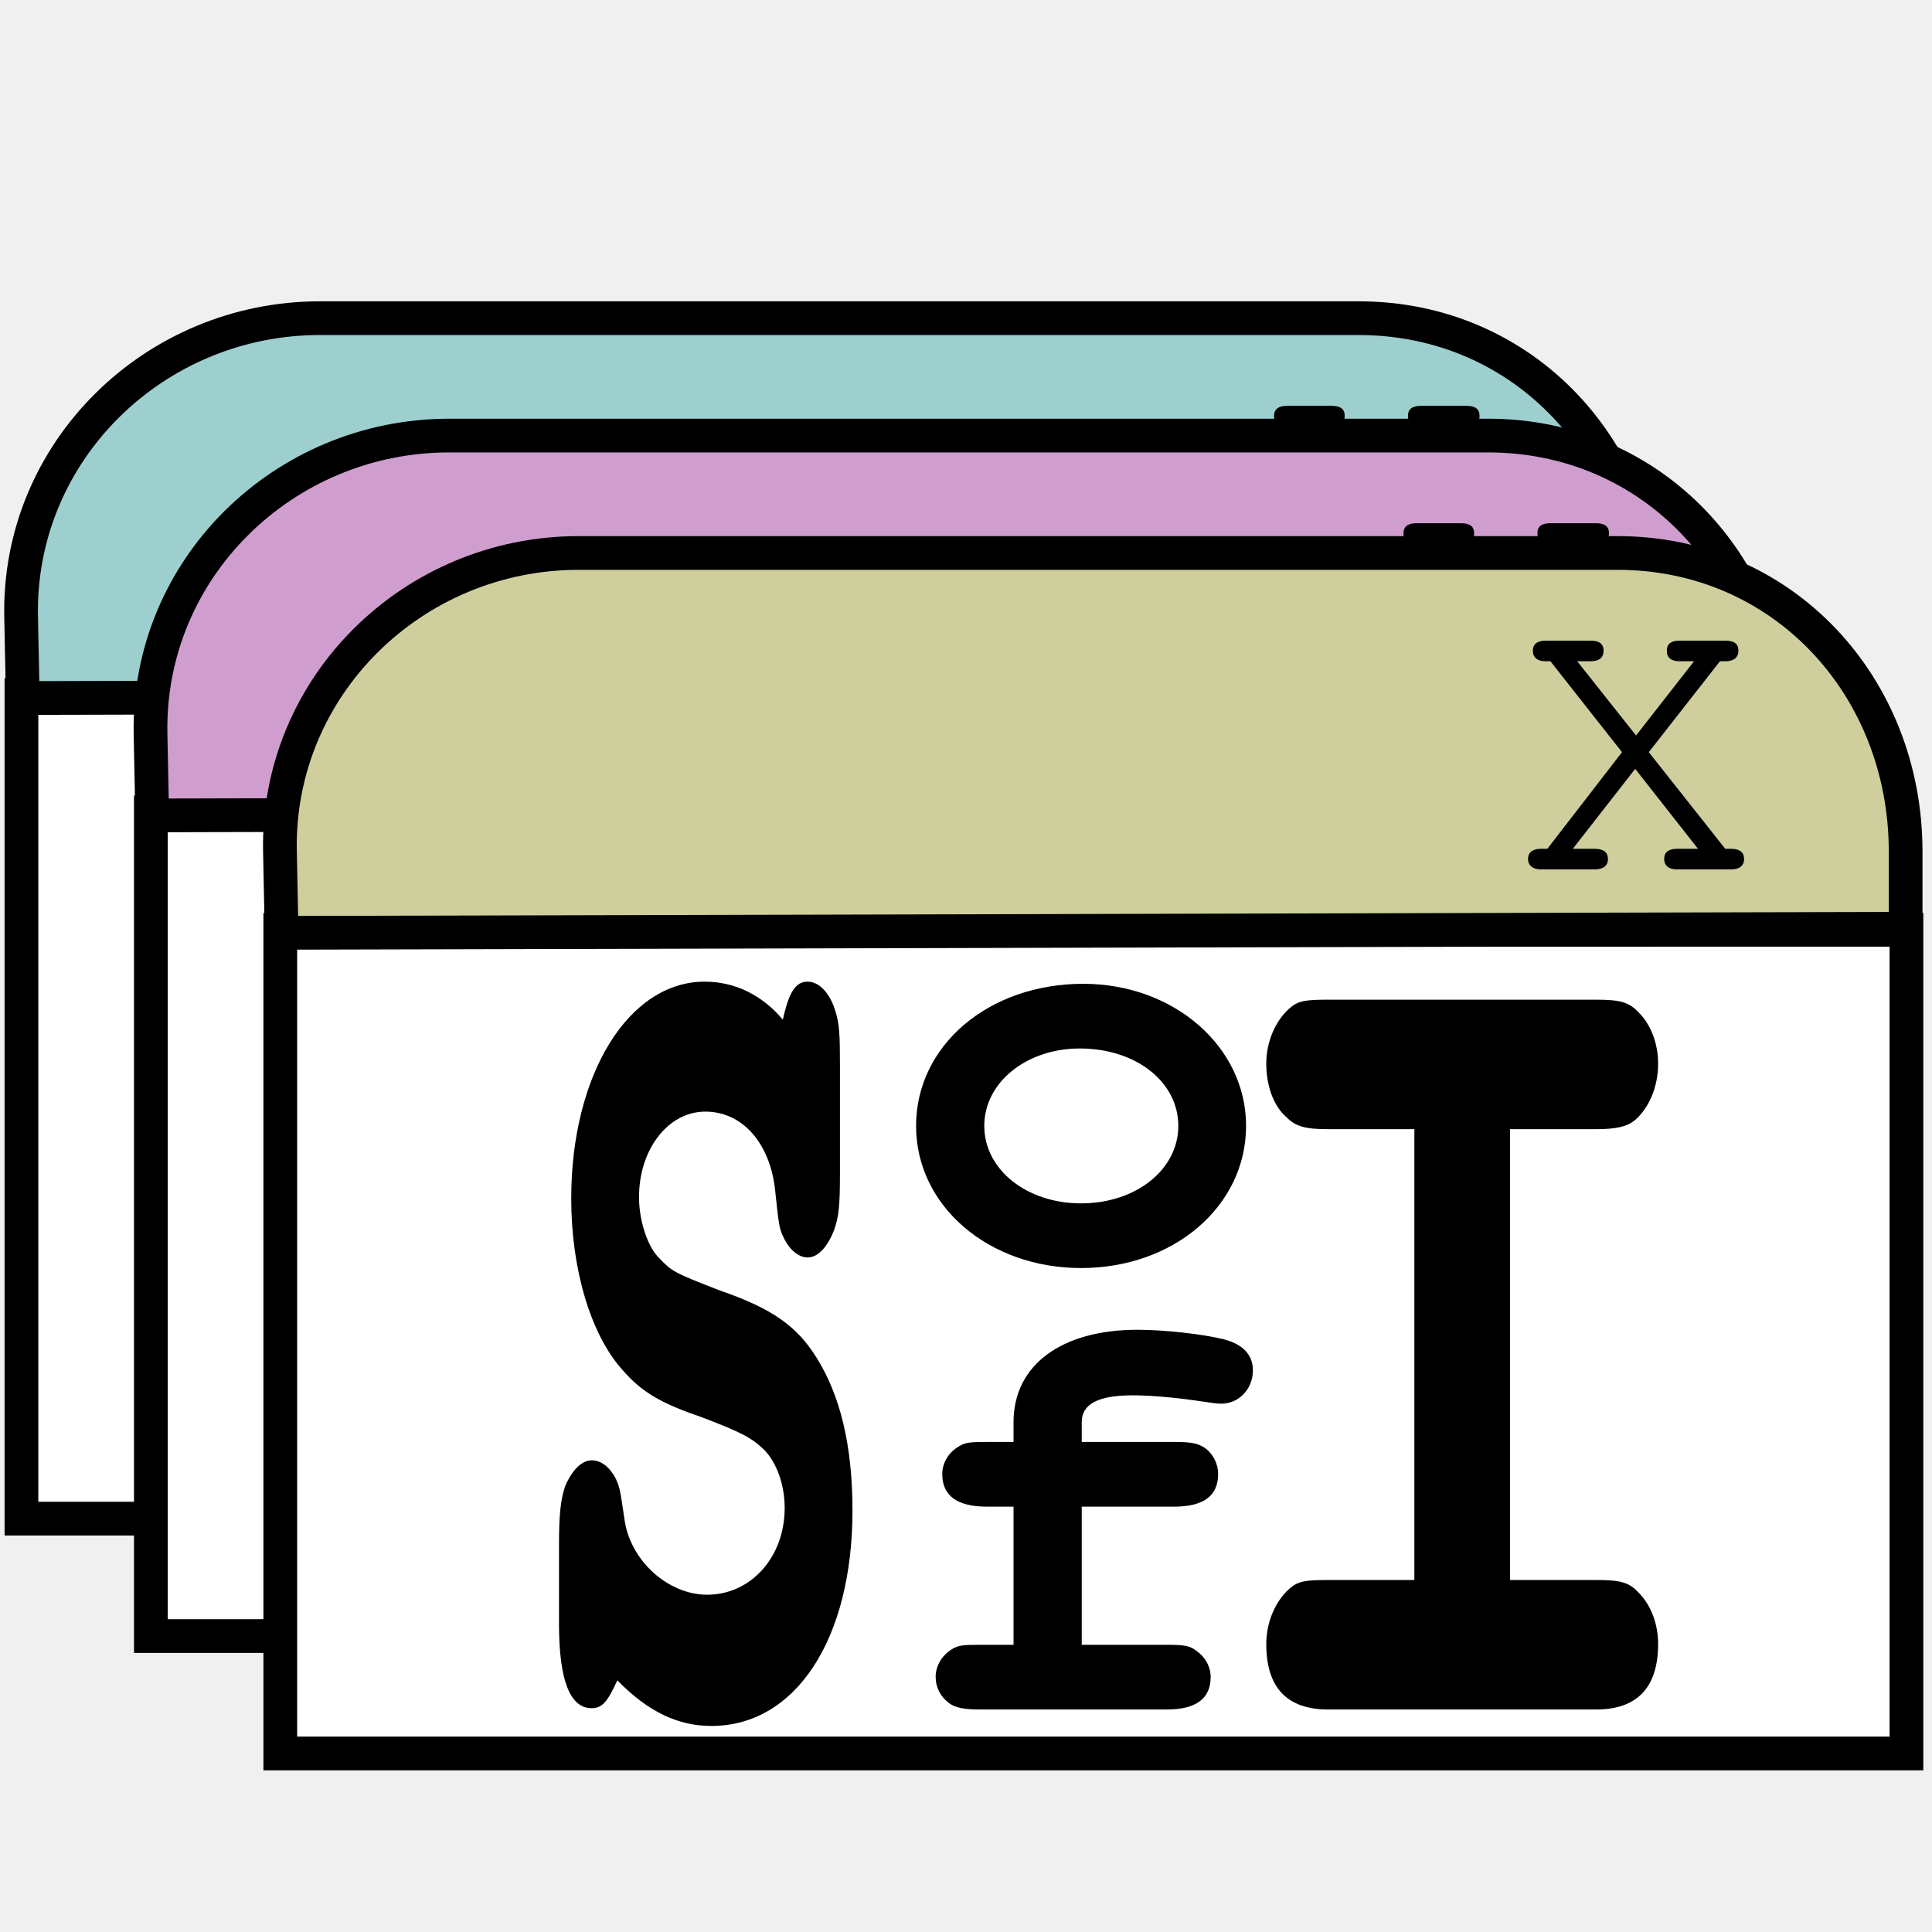
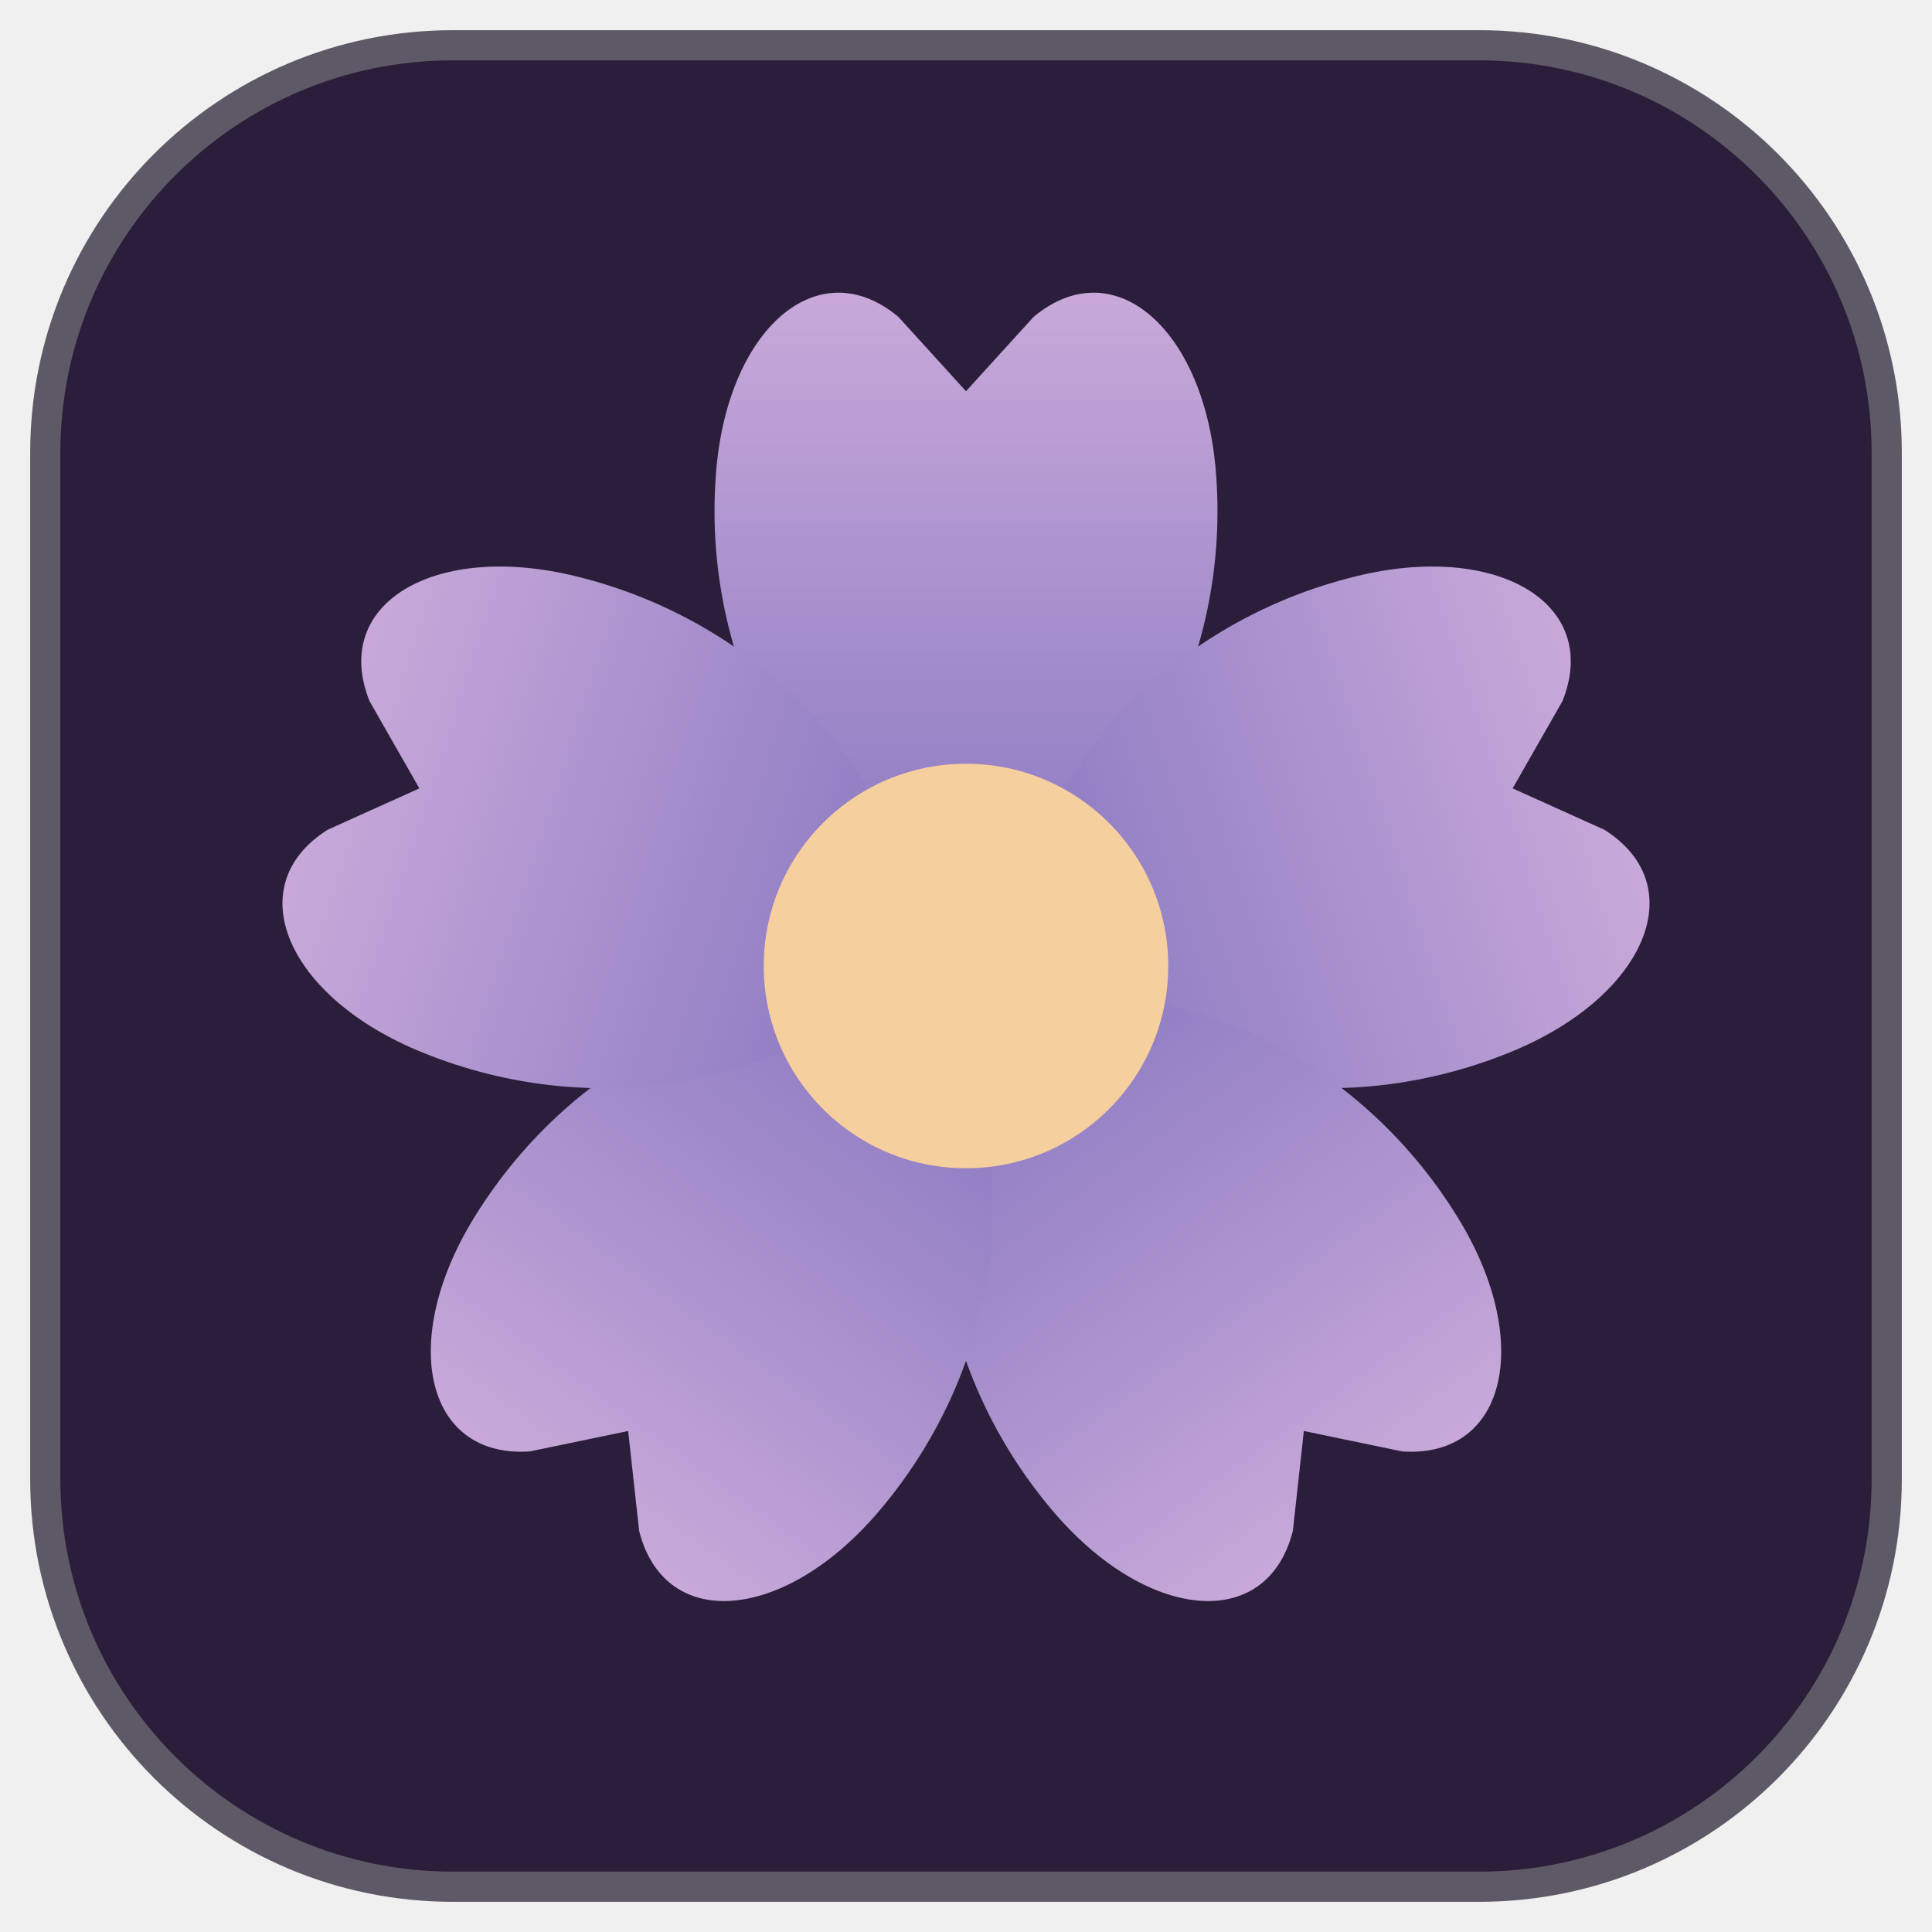
- <svg xmlns="http://www.w3.org/2000/svg" width="64" height="64" id="svg4700" version="1.1" viewBox="0 0 64 64">
-   <defs id="defs4702" />
-   <g id="layer1" style="display:inline;opacity:1">
-     <flowRoot xml:space="preserve" id="flowRoot5454" style="font-style:normal;font-weight:normal;font-size:40px;line-height:125%;font-family:sans-serif;letter-spacing:0px;word-spacing:0px;fill:#000000;fill-opacity:1;stroke:none;stroke-width:1px;stroke-linecap:butt;stroke-linejoin:miter;stroke-opacity:1">
-       <flowRegion id="flowRegion5456">
-         <rect id="rect5458" width="35.5" height="42.75" x="-104" y="-11.75" />
-       </flowRegion>
-       <flowPara id="flowPara5460">Rr</flowPara>
-     </flowRoot>
-     <g id="g5757" transform="matrix(0.9310257,0,0,0.9310257,67.74171,11.01478)">
-       <rect y="12.897" x="-71.997" height="29.306" width="57.86" id="rect5636" style="fill:#ffffff;fill-opacity:1;stroke:#000000;stroke-width:1.2;stroke-miterlimit:4;stroke-dasharray:none;stroke-opacity:1" />
-       <path id="rect5638" d="m -61.382,-0.51 36.965,0 c 5.887,0 10.251,4.74 10.251,10.627 l 0,2.744 -57.784,0.144 -0.059,-2.888 c -0.12,-5.886 4.74,-10.627 10.627,-10.627 z" style="fill:#9ecfcf;fill-opacity:1;stroke:#000000;stroke-width:1.2;stroke-miterlimit:4;stroke-dasharray:none;stroke-opacity:1" />
-       <text id="text5672" y="10.75" x="-28.102" style="font-style:normal;font-weight:normal;font-size:14.467px;line-height:125%;font-family:sans-serif;letter-spacing:0px;word-spacing:0px;display:inline;fill:#000000;fill-opacity:1;stroke:none;stroke-width:1px;stroke-linecap:butt;stroke-linejoin:miter;stroke-opacity:1" xml:space="preserve">
-         <tspan style="font-style:normal;font-variant:normal;font-weight:normal;font-stretch:normal;font-family:'Nimbus Mono L';-inkscape-font-specification:'Nimbus Mono L'" y="10.75" x="-28.102" id="tspan5674">X</tspan>
-       </text>
-     </g>
+ <svg xmlns="http://www.w3.org/2000/svg" width="64" height="64" viewBox="0 0 64 64" role="img" aria-label="Sofi">
+   <defs>
+     <linearGradient id="petal" gradientUnits="userSpaceOnUse" x1="32" y1="29" x2="32" y2="10">
+       <stop offset="0" stop-color="#8e7cc3" />
+       <stop offset="1" stop-color="#cfaedc" />
+     </linearGradient>
+   </defs>
+   <rect x="1.5" y="1.5" width="61" height="61" rx="13.5" fill="#2b1e3a" stroke="#5e5966" stroke-width="1" />
+   <g fill="url(#petal)" transform="translate(32 32) scale(1.12) translate(-32 -32)">
+     <path d="M31 30 C27 28 24.2 23 24.6 17.5 C24.9 13.2 27.6 10.8 30 12.8 L32 15 L34 12.8              C36.4 10.8 39.1 13.2 39.4 17.5 C39.8 23 37 28 33 30 Z" />
+     <path d="M31 30 C27 28 24.2 23 24.6 17.5 C24.9 13.2 27.6 10.8 30 12.8 L32 15 L34 12.8              C36.4 10.8 39.1 13.2 39.4 17.5 C39.8 23 37 28 33 30 Z" transform="rotate(72 32 32)" />
+     <path d="M31 30 C27 28 24.2 23 24.6 17.5 C24.9 13.2 27.6 10.8 30 12.8 L32 15 L34 12.8              C36.4 10.8 39.1 13.2 39.4 17.5 C39.8 23 37 28 33 30 Z" transform="rotate(144 32 32)" />
+     <path d="M31 30 C27 28 24.2 23 24.6 17.5 C24.9 13.2 27.6 10.8 30 12.8 L32 15 L34 12.8              C36.4 10.8 39.1 13.2 39.4 17.5 C39.8 23 37 28 33 30 Z" transform="rotate(216 32 32)" />
+     <path d="M31 30 C27 28 24.2 23 24.6 17.5 C24.9 13.2 27.6 10.8 30 12.8 L32 15 L34 12.8              C36.4 10.8 39.1 13.2 39.4 17.5 C39.8 23 37 28 33 30 Z" transform="rotate(288 32 32)" />
  </g>
-   <g id="layer2" style="display:inline">
-     <g id="g5765" transform="matrix(0.9310257,0,0,0.9310257,67.88676,11.15321)">
-       <rect y="16.926" x="-67.548" height="29.306" width="57.86" id="rect5636-8" style="fill:#ffffff;fill-opacity:1;stroke:#000000;stroke-width:1.2;stroke-miterlimit:4;stroke-dasharray:none;stroke-opacity:1" />
-       <path id="rect5638-3" d="m -56.933,3.518 36.965,0 c 5.887,0 10.251,4.74 10.251,10.627 l 0,2.744 -57.784,0.144 -0.059,-2.888 C -67.68,8.259 -62.821,3.518 -56.933,3.518 Z" style="fill:#cf9ecf;fill-opacity:1;stroke:#000000;stroke-width:1.2;stroke-miterlimit:4;stroke-dasharray:none;stroke-opacity:1" />
-       <text id="text5672-2" y="14.779" x="-23.654" style="font-style:normal;font-weight:normal;font-size:14.467px;line-height:125%;font-family:sans-serif;letter-spacing:0px;word-spacing:0px;display:inline;fill:#000000;fill-opacity:1;stroke:none;stroke-width:1px;stroke-linecap:butt;stroke-linejoin:miter;stroke-opacity:1" xml:space="preserve">
-         <tspan style="font-style:normal;font-variant:normal;font-weight:normal;font-stretch:normal;font-family:'Nimbus Mono L';-inkscape-font-specification:'Nimbus Mono L'" y="14.779" x="-23.654" id="tspan5674-4">X</tspan>
-       </text>
-     </g>
-   </g>
-   <g id="layer3" style="display:inline">
-     <g id="g5791" transform="matrix(0.9310257,0,0,0.9310257,68.33307,11.55133)">
-       <rect y="20.676" x="-63.423" height="29.306" width="57.86" id="rect5636-8-7" style="fill:#ffffff;fill-opacity:1;stroke:#000000;stroke-width:1.2;stroke-miterlimit:4;stroke-dasharray:none;stroke-opacity:1" />
-       <path id="rect5638-3-0" d="m -52.808,7.268 36.965,0 c 5.887,0 10.251,4.74 10.251,10.627 l 0,2.744 -57.784,0.144 -0.059,-2.888 C -63.555,12.009 -58.696,7.268 -52.808,7.268 Z" style="fill:#cfcf9e;fill-opacity:1;stroke:#000000;stroke-width:1.2;stroke-miterlimit:4;stroke-dasharray:none;stroke-opacity:1" />
-       <text id="text5672-2-9" y="18.529" x="-19.529" style="font-style:normal;font-weight:normal;font-size:14.467px;line-height:125%;font-family:sans-serif;letter-spacing:0px;word-spacing:0px;display:inline;fill:#000000;fill-opacity:1;stroke:none;stroke-width:1px;stroke-linecap:butt;stroke-linejoin:miter;stroke-opacity:1" xml:space="preserve">
-         <tspan style="font-style:normal;font-variant:normal;font-weight:normal;font-stretch:normal;font-family:'Nimbus Mono L';-inkscape-font-specification:'Nimbus Mono L'" y="18.529" x="-19.529" id="tspan5674-4-7">X</tspan>
-       </text>
-     </g>
-   </g>
-   <g id="layer4" style="display:inline">
-     <g id="g5615" transform="matrix(0.9328548,0,0,0.9328548,2.752052,8.408399)">
-       <text transform="scale(0.6940285,1.440863)" id="text5462" y="35.876" x="22.554" style="font-style:normal;font-weight:normal;font-size:15.513px;line-height:125%;font-family:sans-serif;letter-spacing:0px;word-spacing:0px;fill:#000000;fill-opacity:1;stroke:none;stroke-width:1px;stroke-linecap:butt;stroke-linejoin:miter;stroke-opacity:1" xml:space="preserve">
-         <tspan dx="0" style="font-style:normal;font-variant:normal;font-weight:bold;font-stretch:normal;font-size:31.026px;font-family:'Nimbus Mono L';-inkscape-font-specification:'Nimbus Mono L';word-spacing:0px" y="35.876" x="22.554" id="tspan5464">S</tspan>
-       </text>
-       <g transform="translate(-0.267413,0)" id="g5609">
-         <text xml:space="preserve" style="font-style:normal;font-weight:normal;font-size:22.352px;line-height:125%;font-family:sans-serif;letter-spacing:0px;word-spacing:0px;fill:#000000;fill-opacity:1;stroke:none;stroke-width:1px;stroke-linecap:butt;stroke-linejoin:miter;stroke-opacity:1" x="29.003" y="35.688" id="text5466">
-           <tspan style="font-style:normal;font-variant:normal;font-weight:bold;font-stretch:normal;font-family:'Nimbus Mono L';-inkscape-font-specification:'Nimbus Mono L'" id="tspan5468" x="29.003" y="35.688">o</tspan>
-         </text>
-         <text xml:space="preserve" style="font-style:normal;font-weight:normal;font-size:22.352px;line-height:125%;font-family:sans-serif;letter-spacing:0px;word-spacing:0px;fill:#000000;fill-opacity:1;stroke:none;stroke-width:1px;stroke-linecap:butt;stroke-linejoin:miter;stroke-opacity:1" x="28.949" y="51.692" id="text5470">
-           <tspan style="font-style:normal;font-variant:normal;font-weight:bold;font-stretch:normal;font-family:'Nimbus Mono L';-inkscape-font-specification:'Nimbus Mono L'" id="tspan5472" x="28.949" y="51.692">f</tspan>
-         </text>
-       </g>
-       <text transform="scale(0.8393347,1.19142)" id="text5474" y="43.387" x="47.088" style="font-style:normal;font-weight:normal;font-size:18.761px;line-height:125%;font-family:sans-serif;letter-spacing:0px;word-spacing:0px;fill:#000000;fill-opacity:1;stroke:none;stroke-width:1px;stroke-linecap:butt;stroke-linejoin:miter;stroke-opacity:1" xml:space="preserve">
-         <tspan style="font-style:normal;font-variant:normal;font-weight:bold;font-stretch:normal;font-size:37.522px;font-family:'Nimbus Mono L';-inkscape-font-specification:'Nimbus Mono L'" y="43.387" x="47.088" id="tspan5476">I</tspan>
-       </text>
-     </g>
-   </g>
+   <circle cx="32" cy="32" r="6.7" fill="#f5cf9e" />
</svg>
